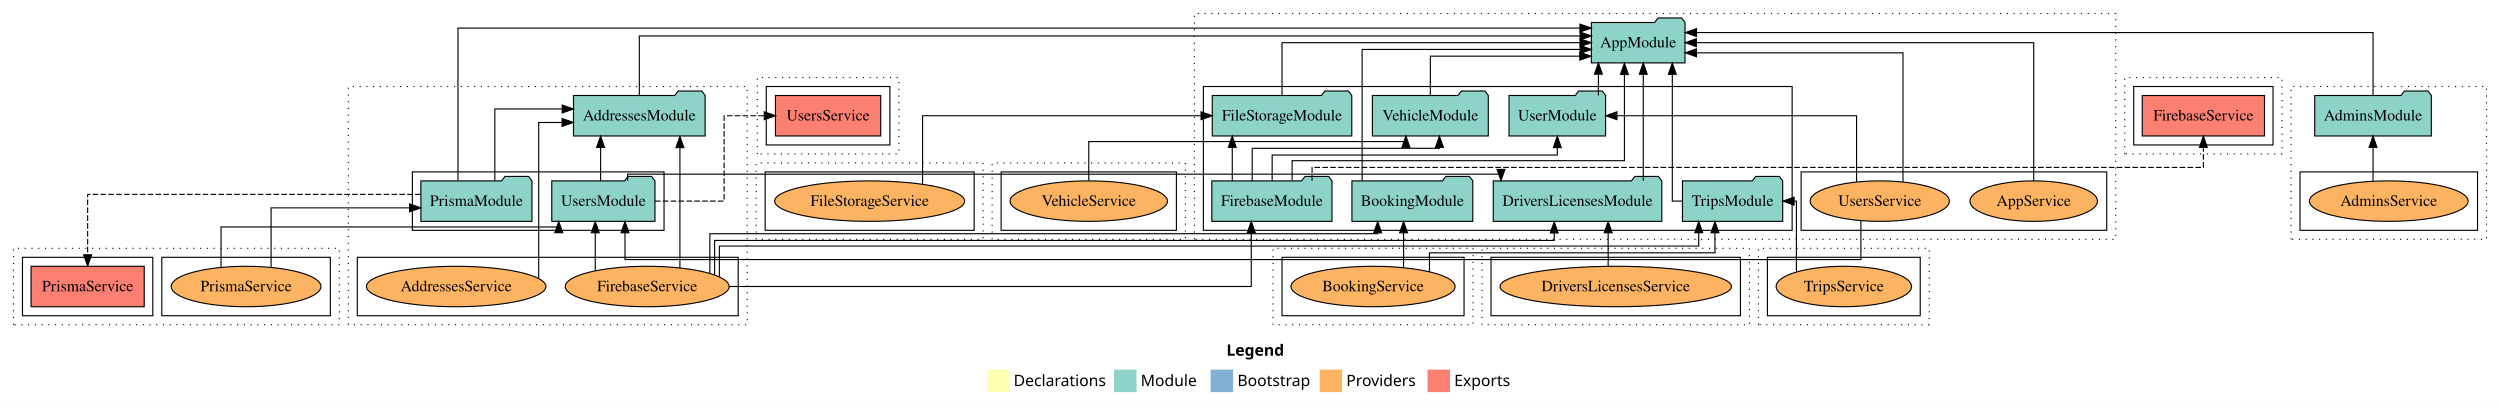
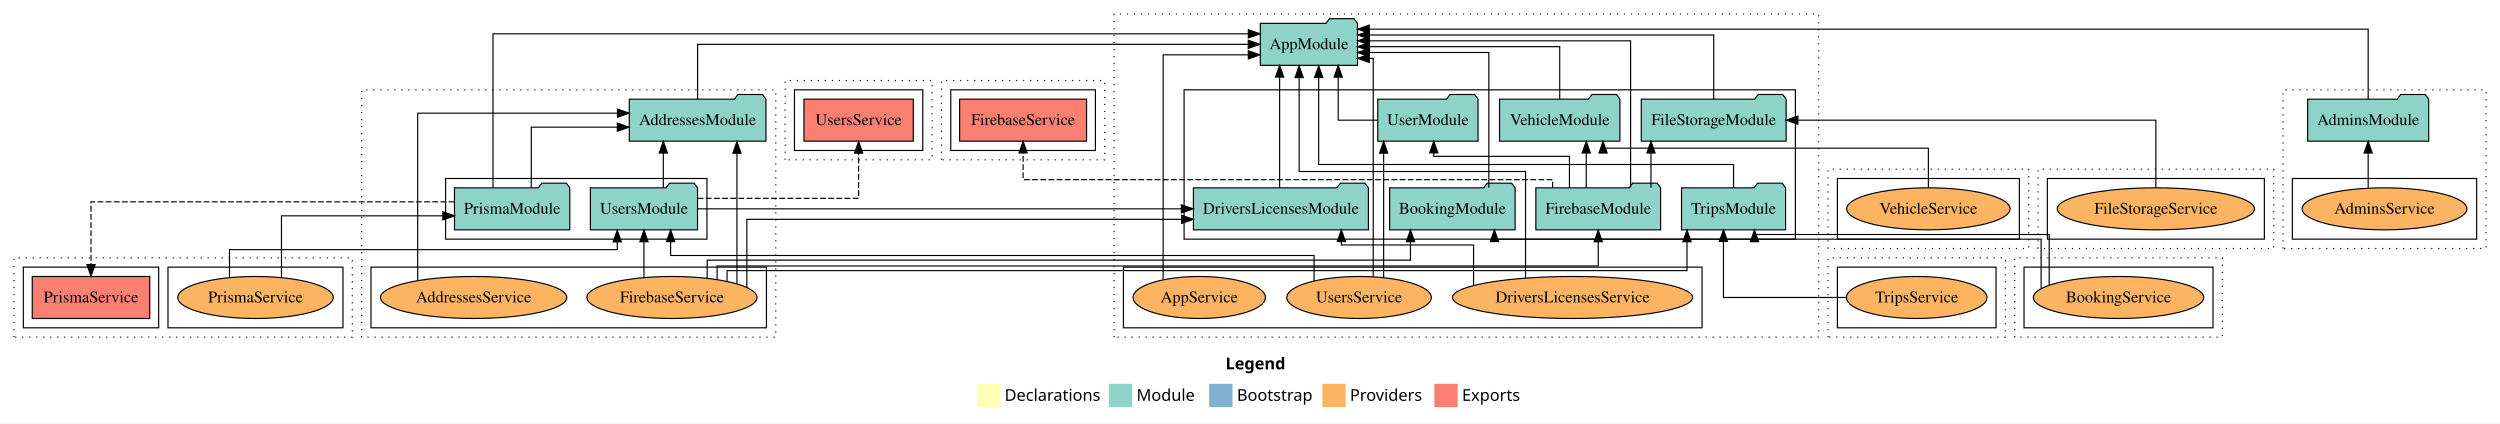
- <svg xmlns="http://www.w3.org/2000/svg" width="2225pt" height="363pt" viewBox="0.00 0.00 2225.00 363.00">
+ <svg xmlns="http://www.w3.org/2000/svg" width="2143pt" height="363pt" viewBox="0.00 0.00 2143.00 363.00">
  <g id="graph0" class="graph" transform="scale(1 1) rotate(0) translate(4 359)">
-     <polygon fill="white" stroke="transparent" points="-4,4 -4,-359 2221,-359 2221,4 -4,4" />
-     <text text-anchor="start" x="1087.51" y="-42.4" font-family="Times-12" font-weight="bold" font-size="14.00">Legend</text>
-     <polygon fill="#ffffb3" stroke="transparent" points="874.5,-10 874.5,-30 894.5,-30 894.5,-10 874.5,-10" />
-     <text text-anchor="start" x="898.13" y="-15.4" font-family="Times-12" font-size="14.00">  Declarations</text>
-     <polygon fill="#8dd3c7" stroke="transparent" points="987.5,-10 987.5,-30 1007.5,-30 1007.5,-10 987.5,-10" />
-     <text text-anchor="start" x="1011.23" y="-15.4" font-family="Times-12" font-size="14.00">  Module</text>
-     <polygon fill="#80b1d3" stroke="transparent" points="1073.5,-10 1073.5,-30 1093.5,-30 1093.5,-10 1073.5,-10" />
-     <text text-anchor="start" x="1097.28" y="-15.4" font-family="Times-12" font-size="14.00">  Bootstrap</text>
-     <polygon fill="#fdb462" stroke="transparent" points="1170.5,-10 1170.5,-30 1190.5,-30 1190.5,-10 1170.5,-10" />
-     <text text-anchor="start" x="1194.17" y="-15.4" font-family="Times-12" font-size="14.00">  Providers</text>
-     <polygon fill="#fb8072" stroke="transparent" points="1266.5,-10 1266.5,-30 1286.5,-30 1286.5,-10 1266.5,-10" />
-     <text text-anchor="start" x="1290.23" y="-15.4" font-family="Times-12" font-size="14.00">  Exports</text>
+     <polygon fill="white" stroke="transparent" points="-4,4 -4,-359 2139,-359 2139,4 -4,4" />
+     <text text-anchor="start" x="1046.51" y="-42.4" font-family="Times-12" font-weight="bold" font-size="14.00">Legend</text>
+     <polygon fill="#ffffb3" stroke="transparent" points="833.5,-10 833.5,-30 853.5,-30 853.5,-10 833.5,-10" />
+     <text text-anchor="start" x="857.13" y="-15.4" font-family="Times-12" font-size="14.00">  Declarations</text>
+     <polygon fill="#8dd3c7" stroke="transparent" points="946.5,-10 946.5,-30 966.5,-30 966.5,-10 946.5,-10" />
+     <text text-anchor="start" x="970.23" y="-15.4" font-family="Times-12" font-size="14.00">  Module</text>
+     <polygon fill="#80b1d3" stroke="transparent" points="1032.5,-10 1032.5,-30 1052.5,-30 1052.5,-10 1032.5,-10" />
+     <text text-anchor="start" x="1056.28" y="-15.4" font-family="Times-12" font-size="14.00">  Bootstrap</text>
+     <polygon fill="#fdb462" stroke="transparent" points="1129.5,-10 1129.5,-30 1149.5,-30 1149.5,-10 1129.5,-10" />
+     <text text-anchor="start" x="1153.17" y="-15.4" font-family="Times-12" font-size="14.00">  Providers</text>
+     <polygon fill="#fb8072" stroke="transparent" points="1225.5,-10 1225.5,-30 1245.5,-30 1245.5,-10 1225.5,-10" />
+     <text text-anchor="start" x="1249.23" y="-15.4" font-family="Times-12" font-size="14.00">  Exports</text>
    <g id="clust1" class="cluster">
      <polygon fill="none" stroke="black" stroke-dasharray="1,5" points="306,-70 306,-282 661,-282 661,-70 306,-70" />
    </g>
    <g id="clust3" class="cluster">
-       <polygon fill="none" stroke="black" points="363,-154 363,-206 587,-206 587,-154 363,-154" />
+       <polygon fill="none" stroke="black" points="378,-154 378,-206 602,-206 602,-154 378,-154" />
    </g>
    <g id="clust6" class="cluster">
      <polygon fill="none" stroke="black" points="314,-78 314,-130 653,-130 653,-78 314,-78" />
    </g>
    <g id="clust7" class="cluster">
-       <polygon fill="none" stroke="black" stroke-dasharray="1,5" points="2035,-146 2035,-282 2209,-282 2209,-146 2035,-146" />
+       <polygon fill="none" stroke="black" stroke-dasharray="1,5" points="1953,-146 1953,-282 2127,-282 2127,-146 1953,-146" />
    </g>
    <g id="clust12" class="cluster">
-       <polygon fill="none" stroke="black" points="2043,-154 2043,-206 2201,-206 2201,-154 2043,-154" />
+       <polygon fill="none" stroke="black" points="1961,-154 1961,-206 2119,-206 2119,-154 1961,-154" />
    </g>
    <g id="clust13" class="cluster">
-       <polygon fill="none" stroke="black" stroke-dasharray="1,5" points="1059,-146 1059,-347 1879,-347 1879,-146 1059,-146" />
+       <polygon fill="none" stroke="black" stroke-dasharray="1,5" points="951,-70 951,-347 1555,-347 1555,-70 951,-70" />
    </g>
    <g id="clust15" class="cluster">
-       <polygon fill="none" stroke="black" points="1067,-154 1067,-282 1591,-282 1591,-154 1067,-154" />
+       <polygon fill="none" stroke="black" points="1011,-154 1011,-282 1535,-282 1535,-154 1011,-154" />
    </g>
    <g id="clust18" class="cluster">
-       <polygon fill="none" stroke="black" points="1599,-154 1599,-206 1871,-206 1871,-154 1599,-154" />
+       <polygon fill="none" stroke="black" points="959,-78 959,-130 1455,-130 1455,-78 959,-78" />
    </g>
    <g id="clust19" class="cluster">
-       <polygon fill="none" stroke="black" stroke-dasharray="1,5" points="1129,-70 1129,-138 1307,-138 1307,-70 1129,-70" />
+       <polygon fill="none" stroke="black" stroke-dasharray="1,5" points="1723,-70 1723,-138 1901,-138 1901,-70 1723,-70" />
    </g>
    <g id="clust24" class="cluster">
-       <polygon fill="none" stroke="black" points="1137,-78 1137,-130 1299,-130 1299,-78 1137,-78" />
-     </g>
-     <g id="clust25" class="cluster">
-       <polygon fill="none" stroke="black" stroke-dasharray="1,5" points="1315,-70 1315,-138 1553,-138 1553,-70 1315,-70" />
-     </g>
-     <g id="clust30" class="cluster">
-       <polygon fill="none" stroke="black" points="1323,-78 1323,-130 1545,-130 1545,-78 1323,-78" />
+       <polygon fill="none" stroke="black" points="1731,-78 1731,-130 1893,-130 1893,-78 1731,-78" />
    </g>
    <g id="clust31" class="cluster">
-       <polygon fill="none" stroke="black" stroke-dasharray="1,5" points="669,-146 669,-214 871,-214 871,-146 669,-146" />
+       <polygon fill="none" stroke="black" stroke-dasharray="1,5" points="1743,-146 1743,-214 1945,-214 1945,-146 1743,-146" />
    </g>
    <g id="clust36" class="cluster">
-       <polygon fill="none" stroke="black" points="677,-154 677,-206 863,-206 863,-154 677,-154" />
+       <polygon fill="none" stroke="black" points="1751,-154 1751,-206 1937,-206 1937,-154 1751,-154" />
    </g>
    <g id="clust37" class="cluster">
-       <polygon fill="none" stroke="black" stroke-dasharray="1,5" points="1887,-222 1887,-290 2027,-290 2027,-222 1887,-222" />
+       <polygon fill="none" stroke="black" stroke-dasharray="1,5" points="803,-222 803,-290 943,-290 943,-222 803,-222" />
    </g>
    <g id="clust40" class="cluster">
-       <polygon fill="none" stroke="black" points="1895,-230 1895,-282 2019,-282 2019,-230 1895,-230" />
+       <polygon fill="none" stroke="black" points="811,-230 811,-282 935,-282 935,-230 811,-230" />
    </g>
    <g id="clust43" class="cluster">
      <polygon fill="none" stroke="black" stroke-dasharray="1,5" points="8,-70 8,-138 298,-138 298,-70 8,-70" />
    </g>
    <g id="clust46" class="cluster">
      <polygon fill="none" stroke="black" points="16,-78 16,-130 132,-130 132,-78 16,-78" />
    </g>
    <g id="clust48" class="cluster">
      <polygon fill="none" stroke="black" points="140,-78 140,-130 290,-130 290,-78 140,-78" />
    </g>
    <g id="clust49" class="cluster">
-       <polygon fill="none" stroke="black" stroke-dasharray="1,5" points="1561,-70 1561,-138 1713,-138 1713,-70 1561,-70" />
+       <polygon fill="none" stroke="black" stroke-dasharray="1,5" points="1563,-70 1563,-138 1715,-138 1715,-70 1563,-70" />
    </g>
    <g id="clust54" class="cluster">
-       <polygon fill="none" stroke="black" points="1569,-78 1569,-130 1705,-130 1705,-78 1569,-78" />
+       <polygon fill="none" stroke="black" points="1571,-78 1571,-130 1707,-130 1707,-78 1571,-78" />
    </g>
    <g id="clust61" class="cluster">
-       <polygon fill="none" stroke="black" stroke-dasharray="1,5" points="670,-222 670,-290 796,-290 796,-222 670,-222" />
+       <polygon fill="none" stroke="black" stroke-dasharray="1,5" points="669,-222 669,-290 795,-290 795,-222 669,-222" />
    </g>
    <g id="clust64" class="cluster">
-       <polygon fill="none" stroke="black" points="678,-230 678,-282 788,-282 788,-230 678,-230" />
+       <polygon fill="none" stroke="black" points="677,-230 677,-282 787,-282 787,-230 677,-230" />
    </g>
    <g id="clust67" class="cluster">
-       <polygon fill="none" stroke="black" stroke-dasharray="1,5" points="879,-146 879,-214 1051,-214 1051,-146 879,-146" />
+       <polygon fill="none" stroke="black" stroke-dasharray="1,5" points="1563,-146 1563,-214 1735,-214 1735,-146 1563,-146" />
    </g>
    <g id="clust72" class="cluster">
-       <polygon fill="none" stroke="black" points="887,-154 887,-206 1043,-206 1043,-154 887,-154" />
+       <polygon fill="none" stroke="black" points="1571,-154 1571,-206 1727,-206 1727,-154 1571,-154" />
    </g>
    <g id="node1" class="node">
-       <polygon fill="#8dd3c7" stroke="black" points="469.43,-198 466.43,-202 445.43,-202 442.43,-198 370.57,-198 370.57,-162 469.43,-162 469.43,-198" />
-       <text text-anchor="middle" x="420" y="-175.8" font-family="Times,serif" font-size="14.00">PrismaModule</text>
+       <polygon fill="#8dd3c7" stroke="black" points="484.43,-198 481.43,-202 460.43,-202 457.43,-198 385.57,-198 385.57,-162 484.43,-162 484.43,-198" />
+       <text text-anchor="middle" x="435" y="-175.8" font-family="Times,serif" font-size="14.00">PrismaModule</text>
    </g>
    <g id="node3" class="node">
-       <polygon fill="#8dd3c7" stroke="black" points="623.58,-274 620.58,-278 599.58,-278 596.58,-274 506.42,-274 506.42,-238 623.58,-238 623.58,-274" />
-       <text text-anchor="middle" x="565" y="-251.8" font-family="Times,serif" font-size="14.00">AddressesModule</text>
+       <polygon fill="#8dd3c7" stroke="black" points="652.58,-274 649.58,-278 628.58,-278 625.58,-274 535.42,-274 535.42,-238 652.58,-238 652.58,-274" />
+       <text text-anchor="middle" x="594" y="-251.8" font-family="Times,serif" font-size="14.00">AddressesModule</text>
    </g>
    <g id="edge1" class="edge">
-       <path fill="none" stroke="black" d="M436.41,-198.2C436.41,-222.36 436.41,-262 436.41,-262 436.41,-262 496.35,-262 496.35,-262" />
-       <polygon fill="black" stroke="black" points="496.35,-265.5 506.35,-262 496.35,-258.5 496.35,-265.5" />
+       <path fill="none" stroke="black" d="M451.41,-198.03C451.41,-218.77 451.41,-250 451.41,-250 451.41,-250 525.18,-250 525.18,-250" />
+       <polygon fill="black" stroke="black" points="525.18,-253.5 535.18,-250 525.18,-246.5 525.18,-253.5" />
    </g>
    <g id="node15" class="node">
-       <polygon fill="#8dd3c7" stroke="black" points="1495.66,-339 1492.66,-343 1471.66,-343 1468.66,-339 1412.34,-339 1412.34,-303 1495.66,-303 1495.66,-339" />
-       <text text-anchor="middle" x="1454" y="-316.8" font-family="Times,serif" font-size="14.00">AppModule</text>
+       <polygon fill="#8dd3c7" stroke="black" points="1159.66,-339 1156.66,-343 1135.66,-343 1132.66,-339 1076.34,-339 1076.34,-303 1159.66,-303 1159.66,-339" />
+       <text text-anchor="middle" x="1118" y="-316.8" font-family="Times,serif" font-size="14.00">AppModule</text>
    </g>
    <g id="edge12" class="edge">
-       <path fill="none" stroke="black" d="M403.59,-198.27C403.59,-239.06 403.59,-334 403.59,-334 403.59,-334 1402.17,-334 1402.17,-334" />
-       <polygon fill="black" stroke="black" points="1402.17,-337.5 1412.17,-334 1402.17,-330.5 1402.17,-337.5" />
+       <path fill="none" stroke="black" d="M418.59,-198.09C418.59,-237.99 418.59,-330 418.59,-330 418.59,-330 1066.08,-330 1066.08,-330" />
+       <polygon fill="black" stroke="black" points="1066.08,-333.5 1076.08,-330 1066.08,-326.5 1066.08,-333.5" />
    </g>
    <g id="node22" class="node">
      <polygon fill="#fb8072" stroke="black" points="124.36,-122 23.64,-122 23.64,-86 124.36,-86 124.36,-122" />
      <text text-anchor="middle" x="74" y="-99.8" font-family="Times,serif" font-size="14.00">PrismaService </text>
    </g>
-     <g id="edge27" class="edge">
-       <path fill="none" stroke="black" stroke-dasharray="5,2" d="M370.43,-186C274.75,-186 74,-186 74,-186 74,-186 74,-132.2 74,-132.2" />
+     <g id="edge28" class="edge">
+       <path fill="none" stroke="black" stroke-dasharray="5,2" d="M385.56,-186C286.69,-186 74,-186 74,-186 74,-186 74,-132.2 74,-132.2" />
      <polygon fill="black" stroke="black" points="77.5,-132.2 74,-122.2 70.5,-132.2 77.5,-132.2" />
    </g>
    <g id="node2" class="node">
-       <polygon fill="#8dd3c7" stroke="black" points="578.92,-198 575.92,-202 554.92,-202 551.92,-198 487.08,-198 487.08,-162 578.92,-162 578.92,-198" />
-       <text text-anchor="middle" x="533" y="-175.8" font-family="Times,serif" font-size="14.00">UsersModule</text>
+       <polygon fill="#8dd3c7" stroke="black" points="593.92,-198 590.92,-202 569.92,-202 566.92,-198 502.08,-198 502.08,-162 593.92,-162 593.92,-198" />
+       <text text-anchor="middle" x="548" y="-175.8" font-family="Times,serif" font-size="14.00">UsersModule</text>
    </g>
    <g id="edge2" class="edge">
-       <path fill="none" stroke="black" d="M530.54,-198.01C530.54,-198.01 530.54,-227.85 530.54,-227.85" />
-       <polygon fill="black" stroke="black" points="527.04,-227.85 530.54,-237.85 534.04,-227.85 527.04,-227.85" />
+       <path fill="none" stroke="black" d="M564.59,-198.01C564.59,-198.01 564.59,-227.85 564.59,-227.85" />
+       <polygon fill="black" stroke="black" points="561.09,-227.85 564.59,-237.85 568.09,-227.85 561.09,-227.85" />
    </g>
    <g id="node9" class="node">
-       <polygon fill="#8dd3c7" stroke="black" points="1475,-198 1472,-202 1451,-202 1448,-198 1325,-198 1325,-162 1475,-162 1475,-198" />
-       <text text-anchor="middle" x="1400" y="-175.8" font-family="Times,serif" font-size="14.00">DriversLicensesModule</text>
-     </g>
-     <g id="edge20" class="edge">
-       <path fill="none" stroke="black" d="M554.63,-198.19C554.63,-201.54 554.63,-204 554.63,-204 554.63,-204 1331.88,-204 1331.88,-204 1331.88,-204 1331.88,-203.42 1331.88,-203.42" />
-       <polygon fill="black" stroke="black" points="1335.38,-208.19 1331.88,-198.19 1328.38,-208.19 1335.38,-208.19" />
+       <polygon fill="#8dd3c7" stroke="black" points="1169,-198 1166,-202 1145,-202 1142,-198 1019,-198 1019,-162 1169,-162 1169,-198" />
+       <text text-anchor="middle" x="1094" y="-175.8" font-family="Times,serif" font-size="14.00">DriversLicensesModule</text>
+     </g>
+     <g id="edge21" class="edge">
+       <path fill="none" stroke="black" d="M594.08,-180C594.08,-180 1008.66,-180 1008.66,-180" />
+       <polygon fill="black" stroke="black" points="1008.66,-183.5 1018.66,-180 1008.66,-176.5 1008.66,-183.5" />
    </g>
    <g id="node25" class="node">
-       <polygon fill="#fb8072" stroke="black" points="779.85,-274 686.15,-274 686.15,-238 779.85,-238 779.85,-274" />
-       <text text-anchor="middle" x="733" y="-251.8" font-family="Times,serif" font-size="14.00">UsersService </text>
-     </g>
-     <g id="edge34" class="edge">
-       <path fill="none" stroke="black" stroke-dasharray="5,2" d="M578.89,-180C608.1,-180 640.47,-180 640.47,-180 640.47,-180 640.47,-256 640.47,-256 640.47,-256 676.19,-256 676.19,-256" />
-       <polygon fill="black" stroke="black" points="676.19,-259.5 686.19,-256 676.19,-252.5 676.19,-259.5" />
+       <polygon fill="#fb8072" stroke="black" points="778.85,-274 685.15,-274 685.15,-238 778.85,-238 778.85,-274" />
+       <text text-anchor="middle" x="732" y="-251.8" font-family="Times,serif" font-size="14.00">UsersService </text>
+     </g>
+     <g id="edge35" class="edge">
+       <path fill="none" stroke="black" stroke-dasharray="5,2" d="M593.96,-189C648.46,-189 732,-189 732,-189 732,-189 732,-227.69 732,-227.69" />
+       <polygon fill="black" stroke="black" points="728.5,-227.69 732,-237.69 735.5,-227.69 728.5,-227.69" />
    </g>
    <g id="edge6" class="edge">
-       <path fill="none" stroke="black" d="M565,-274.28C565,-295.32 565,-327 565,-327 565,-327 1402.31,-327 1402.31,-327" />
-       <polygon fill="black" stroke="black" points="1402.31,-330.5 1412.31,-327 1402.31,-323.5 1402.31,-330.5" />
+       <path fill="none" stroke="black" d="M594,-274.11C594,-293.34 594,-321 594,-321 594,-321 1066,-321 1066,-321" />
+       <polygon fill="black" stroke="black" points="1066,-324.5 1076,-321 1066,-317.5 1066,-324.5" />
    </g>
    <g id="node4" class="node">
      <ellipse fill="#fdb462" stroke="black" cx="402" cy="-104" rx="79.85" ry="18" />
      <text text-anchor="middle" x="402" y="-99.8" font-family="Times,serif" font-size="14.00">AddressesService</text>
    </g>
    <g id="edge3" class="edge">
-       <path fill="none" stroke="black" d="M475.45,-111.04C475.45,-140.21 475.45,-250 475.45,-250 475.45,-250 496.27,-250 496.27,-250" />
-       <polygon fill="black" stroke="black" points="496.27,-253.5 506.27,-250 496.27,-246.5 496.27,-253.5" />
+       <path fill="none" stroke="black" d="M354.05,-118.58C354.05,-157.7 354.05,-262 354.05,-262 354.05,-262 525.3,-262 525.3,-262" />
+       <polygon fill="black" stroke="black" points="525.3,-265.5 535.3,-262 525.3,-258.5 525.3,-265.5" />
    </g>
    <g id="node5" class="node">
      <ellipse fill="#fdb462" stroke="black" cx="572" cy="-104" rx="72.91" ry="18" />
      <text text-anchor="middle" x="572" y="-99.8" font-family="Times,serif" font-size="14.00">FirebaseService</text>
    </g>
-     <g id="edge35" class="edge">
-       <path fill="none" stroke="black" d="M525.77,-117.94C525.77,-117.94 525.77,-151.84 525.77,-151.84" />
-       <polygon fill="black" stroke="black" points="522.27,-151.84 525.77,-161.84 529.27,-151.84 522.27,-151.84" />
+     <g id="edge36" class="edge">
+       <path fill="none" stroke="black" d="M548,-121.25C548,-121.25 548,-151.76 548,-151.76" />
+       <polygon fill="black" stroke="black" points="544.5,-151.76 548,-161.76 551.5,-151.76 544.5,-151.76" />
    </g>
    <g id="edge4" class="edge">
-       <path fill="none" stroke="black" d="M601.13,-120.56C601.13,-120.56 601.13,-227.58 601.13,-227.58" />
-       <polygon fill="black" stroke="black" points="597.63,-227.58 601.13,-237.58 604.63,-227.58 597.63,-227.58" />
+       <path fill="none" stroke="black" d="M627.71,-115.93C627.71,-115.93 627.71,-227.67 627.71,-227.67" />
+       <polygon fill="black" stroke="black" points="624.21,-227.67 627.71,-237.67 631.21,-227.67 624.21,-227.67" />
    </g>
    <g id="node8" class="node">
-       <polygon fill="#8dd3c7" stroke="black" points="1306.78,-198 1303.78,-202 1282.78,-202 1279.78,-198 1199.22,-198 1199.22,-162 1306.78,-162 1306.78,-198" />
-       <text text-anchor="middle" x="1253" y="-175.8" font-family="Times,serif" font-size="14.00">BookingModule</text>
+       <polygon fill="#8dd3c7" stroke="black" points="1294.78,-198 1291.78,-202 1270.78,-202 1267.78,-198 1187.22,-198 1187.22,-162 1294.78,-162 1294.78,-198" />
+       <text text-anchor="middle" x="1241" y="-175.8" font-family="Times,serif" font-size="14.00">BookingModule</text>
+     </g>
+     <g id="edge20" class="edge">
+       <path fill="none" stroke="black" d="M602.21,-120.37C602.21,-128.25 602.21,-136 602.21,-136 602.21,-136 1205.04,-136 1205.04,-136 1205.04,-136 1205.04,-151.85 1205.04,-151.85" />
+       <polygon fill="black" stroke="black" points="1201.54,-151.85 1205.04,-161.85 1208.54,-151.85 1201.54,-151.85" />
+     </g>
+     <g id="edge23" class="edge">
+       <path fill="none" stroke="black" d="M636.2,-112.49C636.2,-130.51 636.2,-171 636.2,-171 636.2,-171 1008.92,-171 1008.92,-171" />
+       <polygon fill="black" stroke="black" points="1008.92,-174.5 1018.92,-171 1008.92,-167.5 1008.92,-174.5" />
+     </g>
+     <g id="node11" class="node">
+       <polygon fill="#8dd3c7" stroke="black" points="1419.47,-198 1416.47,-202 1395.47,-202 1392.47,-198 1312.53,-198 1312.53,-162 1419.47,-162 1419.47,-198" />
+       <text text-anchor="middle" x="1366" y="-175.8" font-family="Times,serif" font-size="14.00">FirebaseModule</text>
+     </g>
+     <g id="edge27" class="edge">
+       <path fill="none" stroke="black" d="M610.71,-119.39C610.71,-125.46 610.71,-131 610.71,-131 610.71,-131 1366,-131 1366,-131 1366,-131 1366,-151.75 1366,-151.75" />
+       <polygon fill="black" stroke="black" points="1362.5,-151.75 1366,-161.75 1369.5,-151.75 1362.5,-151.75" />
+     </g>
+     <g id="node12" class="node">
+       <polygon fill="#8dd3c7" stroke="black" points="1526.6,-198 1523.6,-202 1502.6,-202 1499.6,-198 1437.4,-198 1437.4,-162 1526.6,-162 1526.6,-198" />
+       <text text-anchor="middle" x="1482" y="-175.8" font-family="Times,serif" font-size="14.00">TripsModule</text>
+     </g>
+     <g id="edge31" class="edge">
+       <path fill="none" stroke="black" d="M619.21,-117.91C619.21,-122.75 619.21,-127 619.21,-127 619.21,-127 1442.09,-127 1442.09,-127 1442.09,-127 1442.09,-151.76 1442.09,-151.76" />
+       <polygon fill="black" stroke="black" points="1438.59,-151.76 1442.09,-161.76 1445.59,-151.76 1438.59,-151.76" />
+     </g>
+     <g id="node6" class="node">
+       <ellipse fill="#fdb462" stroke="black" cx="2040" cy="-180" rx="70.64" ry="18" />
+       <text text-anchor="middle" x="2040" y="-175.8" font-family="Times,serif" font-size="14.00">AdminsService</text>
+     </g>
+     <g id="node7" class="node">
+       <polygon fill="#8dd3c7" stroke="black" points="2077.88,-274 2074.88,-278 2053.88,-278 2050.88,-274 1974.12,-274 1974.12,-238 2077.88,-238 2077.88,-274" />
+       <text text-anchor="middle" x="2026" y="-251.8" font-family="Times,serif" font-size="14.00">AdminsModule</text>
+     </g>
+     <g id="edge5" class="edge">
+       <path fill="none" stroke="black" d="M2026,-198.01C2026,-198.01 2026,-227.85 2026,-227.85" />
+       <polygon fill="black" stroke="black" points="2022.5,-227.85 2026,-237.85 2029.5,-227.85 2022.5,-227.85" />
+     </g>
+     <g id="edge7" class="edge">
+       <path fill="none" stroke="black" d="M2026,-274.09C2026,-297.13 2026,-334 2026,-334 2026,-334 1169.67,-334 1169.67,-334" />
+       <polygon fill="black" stroke="black" points="1169.67,-330.5 1159.67,-334 1169.67,-337.5 1169.67,-330.5" />
+     </g>
+     <g id="edge8" class="edge">
+       <path fill="none" stroke="black" d="M1272.22,-198.07C1272.22,-234.65 1272.22,-314 1272.22,-314 1272.22,-314 1169.74,-314 1169.74,-314" />
+       <polygon fill="black" stroke="black" points="1169.74,-310.5 1159.74,-314 1169.74,-317.5 1169.74,-310.5" />
+     </g>
+     <g id="edge9" class="edge">
+       <path fill="none" stroke="black" d="M1092.9,-198.14C1092.9,-198.14 1092.9,-292.93 1092.9,-292.93" />
+       <polygon fill="black" stroke="black" points="1089.4,-292.92 1092.9,-302.93 1096.4,-292.93 1089.4,-292.92" />
+     </g>
+     <g id="node10" class="node">
+       <polygon fill="#8dd3c7" stroke="black" points="1527.09,-274 1524.09,-278 1503.09,-278 1500.09,-274 1402.91,-274 1402.91,-238 1527.09,-238 1527.09,-274" />
+       <text text-anchor="middle" x="1465" y="-251.8" font-family="Times,serif" font-size="14.00">FileStorageModule</text>
+     </g>
+     <g id="edge10" class="edge">
+       <path fill="none" stroke="black" d="M1465,-274.04C1465,-295.66 1465,-329 1465,-329 1465,-329 1169.86,-329 1169.86,-329" />
+       <polygon fill="black" stroke="black" points="1169.86,-325.5 1159.86,-329 1169.86,-332.5 1169.86,-325.5" />
+     </g>
+     <g id="edge24" class="edge">
+       <path fill="none" stroke="black" d="M1411.22,-198.01C1411.22,-198.01 1411.22,-227.85 1411.22,-227.85" />
+       <polygon fill="black" stroke="black" points="1407.72,-227.85 1411.22,-237.85 1414.72,-227.85 1407.72,-227.85" />
+     </g>
+     <g id="node13" class="node">
+       <polygon fill="#8dd3c7" stroke="black" points="1262.98,-274 1259.98,-278 1238.98,-278 1235.98,-274 1177.02,-274 1177.02,-238 1262.98,-238 1262.98,-274" />
+       <text text-anchor="middle" x="1220" y="-251.8" font-family="Times,serif" font-size="14.00">UserModule</text>
+     </g>
+     <g id="edge33" class="edge">
+       <path fill="none" stroke="black" d="M1341.32,-198.04C1341.32,-210.56 1341.32,-225 1341.32,-225 1341.32,-225 1225.05,-225 1225.05,-225 1225.05,-225 1225.05,-227.97 1225.05,-227.97" />
+       <polygon fill="black" stroke="black" points="1221.55,-227.97 1225.05,-237.97 1228.55,-227.97 1221.55,-227.97" />
+     </g>
+     <g id="node14" class="node">
+       <polygon fill="#8dd3c7" stroke="black" points="1384.58,-274 1381.58,-278 1360.58,-278 1357.58,-274 1281.42,-274 1281.42,-238 1384.58,-238 1384.58,-274" />
+       <text text-anchor="middle" x="1333" y="-251.8" font-family="Times,serif" font-size="14.00">VehicleModule</text>
+     </g>
+     <g id="edge39" class="edge">
+       <path fill="none" stroke="black" d="M1355.73,-198.01C1355.73,-198.01 1355.73,-227.85 1355.73,-227.85" />
+       <polygon fill="black" stroke="black" points="1352.23,-227.85 1355.73,-237.85 1359.23,-227.85 1352.23,-227.85" />
+     </g>
+     <g id="edge11" class="edge">
+       <path fill="none" stroke="black" d="M1393.75,-198.24C1393.75,-236.99 1393.75,-324 1393.75,-324 1393.75,-324 1169.88,-324 1169.88,-324" />
+       <polygon fill="black" stroke="black" points="1169.88,-320.5 1159.88,-324 1169.88,-327.5 1169.88,-320.5" />
+     </g>
+     <g id="node21" class="node">
+       <polygon fill="#fb8072" stroke="black" points="927.4,-274 818.6,-274 818.6,-238 927.4,-238 927.4,-274" />
+       <text text-anchor="middle" x="873" y="-251.8" font-family="Times,serif" font-size="14.00">FirebaseService </text>
+     </g>
+     <g id="edge26" class="edge">
+       <path fill="none" stroke="black" stroke-dasharray="5,2" d="M1326.92,-198.17C1326.92,-202.05 1326.92,-205 1326.92,-205 1326.92,-205 873,-205 873,-205 873,-205 873,-227.88 873,-227.88" />
+       <polygon fill="black" stroke="black" points="869.5,-227.88 873,-237.88 876.5,-227.88 869.5,-227.88" />
+     </g>
+     <g id="edge13" class="edge">
+       <path fill="none" stroke="black" d="M1482,-198.11C1482,-207.9 1482,-218 1482,-218 1482,-218 1126.37,-218 1126.37,-218 1126.37,-218 1126.37,-292.59 1126.37,-292.59" />
+       <polygon fill="black" stroke="black" points="1122.87,-292.59 1126.37,-302.59 1129.87,-292.59 1122.87,-292.59" />
+     </g>
+     <g id="edge14" class="edge">
+       <path fill="none" stroke="black" d="M1176.6,-256C1159.16,-256 1143.1,-256 1143.1,-256 1143.1,-256 1143.1,-292.89 1143.1,-292.89" />
+       <polygon fill="black" stroke="black" points="1139.6,-292.89 1143.1,-302.89 1146.6,-292.89 1139.6,-292.89" />
+     </g>
+     <g id="edge15" class="edge">
+       <path fill="none" stroke="black" d="M1333,-274.22C1333,-292.83 1333,-319 1333,-319 1333,-319 1169.71,-319 1169.71,-319" />
+       <polygon fill="black" stroke="black" points="1169.71,-315.5 1159.71,-319 1169.71,-322.5 1169.71,-315.5" />
+     </g>
+     <g id="node16" class="node">
+       <ellipse fill="#fdb462" stroke="black" cx="1024" cy="-104" rx="56.74" ry="18" />
+       <text text-anchor="middle" x="1024" y="-99.8" font-family="Times,serif" font-size="14.00">AppService</text>
+     </g>
+     <g id="edge16" class="edge">
+       <path fill="none" stroke="black" d="M993.06,-119.29C993.06,-167.33 993.06,-312 993.06,-312 993.06,-312 1066.05,-312 1066.05,-312" />
+       <polygon fill="black" stroke="black" points="1066.05,-315.5 1076.05,-312 1066.05,-308.5 1066.05,-315.5" />
+     </g>
+     <g id="node17" class="node">
+       <ellipse fill="#fdb462" stroke="black" cx="1344" cy="-104" rx="102.96" ry="18" />
+       <text text-anchor="middle" x="1344" y="-99.8" font-family="Times,serif" font-size="14.00">DriversLicensesService</text>
+     </g>
+     <g id="edge22" class="edge">
+       <path fill="none" stroke="black" d="M1259.14,-114.44C1259.14,-127.73 1259.14,-149 1259.14,-149 1259.14,-149 1145.84,-149 1145.84,-149 1145.84,-149 1145.84,-151.97 1145.84,-151.97" />
+       <polygon fill="black" stroke="black" points="1142.34,-151.97 1145.84,-161.97 1149.34,-151.97 1142.34,-151.97" />
+     </g>
+     <g id="edge17" class="edge">
+       <path fill="none" stroke="black" d="M1303.7,-120.88C1303.7,-151.25 1303.7,-212 1303.7,-212 1303.7,-212 1109.63,-212 1109.63,-212 1109.63,-212 1109.63,-292.51 1109.63,-292.51" />
+       <polygon fill="black" stroke="black" points="1106.13,-292.51 1109.63,-302.51 1113.13,-292.51 1106.13,-292.51" />
+     </g>
+     <g id="node18" class="node">
+       <ellipse fill="#fdb462" stroke="black" cx="1161" cy="-104" rx="61.95" ry="18" />
+       <text text-anchor="middle" x="1161" y="-99.8" font-family="Times,serif" font-size="14.00">UsersService</text>
+     </g>
+     <g id="edge38" class="edge">
+       <path fill="none" stroke="black" d="M1122.43,-118.23C1122.43,-128.29 1122.43,-140 1122.43,-140 1122.43,-140 570.86,-140 570.86,-140 570.86,-140 570.86,-151.87 570.86,-151.87" />
+       <polygon fill="black" stroke="black" points="567.36,-151.87 570.86,-161.87 574.36,-151.87 567.36,-151.87" />
+     </g>
+     <g id="edge34" class="edge">
+       <path fill="none" stroke="black" d="M1182.06,-121.14C1182.06,-121.14 1182.06,-227.74 1182.06,-227.74" />
+       <polygon fill="black" stroke="black" points="1178.56,-227.74 1182.06,-237.74 1185.56,-227.74 1178.56,-227.74" />
+     </g>
+     <g id="edge18" class="edge">
+       <path fill="none" stroke="black" d="M1173.13,-121.83C1173.13,-171.71 1173.13,-309 1173.13,-309 1173.13,-309 1169.79,-309 1169.79,-309" />
+       <polygon fill="black" stroke="black" points="1169.79,-305.5 1159.79,-309 1169.79,-312.5 1169.79,-305.5" />
+     </g>
+     <g id="node19" class="node">
+       <ellipse fill="#fdb462" stroke="black" cx="1812" cy="-104" rx="73.02" ry="18" />
+       <text text-anchor="middle" x="1812" y="-99.8" font-family="Times,serif" font-size="14.00">BookingService</text>
    </g>
    <g id="edge19" class="edge">
-       <path fill="none" stroke="black" d="M627.77,-115.86C627.77,-129.78 627.77,-151 627.77,-151 627.77,-151 1222.15,-151 1222.15,-151 1222.15,-151 1222.15,-152.08 1222.15,-152.08" />
-       <polygon fill="black" stroke="black" points="1218.65,-151.8 1222.15,-161.8 1225.65,-151.8 1218.65,-151.8" />
-     </g>
-     <g id="edge22" class="edge">
-       <path fill="none" stroke="black" d="M632.01,-114.35C632.01,-126.49 632.01,-145 632.01,-145 632.01,-145 1379.26,-145 1379.26,-145 1379.26,-145 1379.26,-151.68 1379.26,-151.68" />
-       <polygon fill="black" stroke="black" points="1375.76,-151.68 1379.26,-161.68 1382.76,-151.68 1375.76,-151.68" />
-     </g>
-     <g id="node11" class="node">
-       <polygon fill="#8dd3c7" stroke="black" points="1181.47,-198 1178.47,-202 1157.47,-202 1154.47,-198 1074.53,-198 1074.53,-162 1181.47,-162 1181.47,-198" />
-       <text text-anchor="middle" x="1128" y="-175.8" font-family="Times,serif" font-size="14.00">FirebaseModule</text>
-     </g>
-     <g id="edge26" class="edge">
-       <path fill="none" stroke="black" d="M644.79,-104C791.66,-104 1109.63,-104 1109.63,-104 1109.63,-104 1109.63,-151.99 1109.63,-151.99" />
-       <polygon fill="black" stroke="black" points="1106.13,-151.99 1109.63,-161.99 1113.13,-151.99 1106.13,-151.99" />
-     </g>
-     <g id="node12" class="node">
-       <polygon fill="#8dd3c7" stroke="black" points="1582.6,-198 1579.6,-202 1558.6,-202 1555.6,-198 1493.4,-198 1493.4,-162 1582.6,-162 1582.6,-198" />
-       <text text-anchor="middle" x="1538" y="-175.8" font-family="Times,serif" font-size="14.00">TripsModule</text>
+       <path fill="none" stroke="black" d="M1745.66,-111.81C1745.66,-125.88 1745.66,-154 1745.66,-154 1745.66,-154 1277.02,-154 1277.02,-154 1277.02,-154 1277.02,-154.79 1277.02,-154.79" />
+       <polygon fill="black" stroke="black" points="1273.52,-151.94 1277.02,-161.94 1280.52,-151.94 1273.52,-151.94" />
    </g>
    <g id="edge30" class="edge">
-       <path fill="none" stroke="black" d="M636.24,-112.71C636.24,-123.37 636.24,-140 636.24,-140 636.24,-140 1507.88,-140 1507.88,-140 1507.88,-140 1507.88,-151.87 1507.88,-151.87" />
-       <polygon fill="black" stroke="black" points="1504.38,-151.87 1507.88,-161.87 1511.38,-151.87 1504.38,-151.87" />
-     </g>
-     <g id="node6" class="node">
-       <ellipse fill="#fdb462" stroke="black" cx="2122" cy="-180" rx="70.64" ry="18" />
-       <text text-anchor="middle" x="2122" y="-175.8" font-family="Times,serif" font-size="14.00">AdminsService</text>
-     </g>
-     <g id="node7" class="node">
-       <polygon fill="#8dd3c7" stroke="black" points="2159.88,-274 2156.88,-278 2135.88,-278 2132.88,-274 2056.12,-274 2056.12,-238 2159.88,-238 2159.88,-274" />
-       <text text-anchor="middle" x="2108" y="-251.8" font-family="Times,serif" font-size="14.00">AdminsModule</text>
-     </g>
-     <g id="edge5" class="edge">
-       <path fill="none" stroke="black" d="M2108,-198.01C2108,-198.01 2108,-227.85 2108,-227.85" />
-       <polygon fill="black" stroke="black" points="2104.5,-227.85 2108,-237.85 2111.5,-227.85 2104.5,-227.85" />
-     </g>
-     <g id="edge7" class="edge">
-       <path fill="none" stroke="black" d="M2108,-274.29C2108,-296.21 2108,-330 2108,-330 2108,-330 1505.91,-330 1505.91,-330" />
-       <polygon fill="black" stroke="black" points="1505.91,-326.5 1495.91,-330 1505.91,-333.5 1505.91,-326.5" />
-     </g>
-     <g id="edge8" class="edge">
-       <path fill="none" stroke="black" d="M1208.29,-198.21C1208.29,-235.06 1208.29,-315 1208.29,-315 1208.29,-315 1402.32,-315 1402.32,-315" />
-       <polygon fill="black" stroke="black" points="1402.32,-318.5 1412.32,-315 1402.32,-311.5 1402.32,-318.5" />
-     </g>
-     <g id="edge9" class="edge">
-       <path fill="none" stroke="black" d="M1458.5,-198.14C1458.5,-198.14 1458.5,-292.93 1458.5,-292.93" />
-       <polygon fill="black" stroke="black" points="1455,-292.92 1458.5,-302.93 1462,-292.93 1455,-292.92" />
-     </g>
-     <g id="node10" class="node">
-       <polygon fill="#8dd3c7" stroke="black" points="1199.09,-274 1196.09,-278 1175.09,-278 1172.09,-274 1074.91,-274 1074.91,-238 1199.09,-238 1199.09,-274" />
-       <text text-anchor="middle" x="1137" y="-251.8" font-family="Times,serif" font-size="14.00">FileStorageModule</text>
-     </g>
-     <g id="edge10" class="edge">
-       <path fill="none" stroke="black" d="M1137,-274.11C1137,-293.34 1137,-321 1137,-321 1137,-321 1402.23,-321 1402.23,-321" />
-       <polygon fill="black" stroke="black" points="1402.23,-324.5 1412.23,-321 1402.23,-317.5 1402.23,-324.5" />
-     </g>
-     <g id="edge23" class="edge">
-       <path fill="none" stroke="black" d="M1092.71,-198.01C1092.71,-198.01 1092.71,-227.85 1092.71,-227.85" />
-       <polygon fill="black" stroke="black" points="1089.21,-227.85 1092.71,-237.85 1096.21,-227.85 1089.21,-227.85" />
-     </g>
-     <g id="node13" class="node">
-       <polygon fill="#8dd3c7" stroke="black" points="1424.98,-274 1421.98,-278 1400.98,-278 1397.98,-274 1339.02,-274 1339.02,-238 1424.98,-238 1424.98,-274" />
-       <text text-anchor="middle" x="1382" y="-251.8" font-family="Times,serif" font-size="14.00">UserModule</text>
-     </g>
-     <g id="edge32" class="edge">
-       <path fill="none" stroke="black" d="M1128.22,-198.1C1128.22,-209.09 1128.22,-221 1128.22,-221 1128.22,-221 1382,-221 1382,-221 1382,-221 1382,-227.68 1382,-227.68" />
-       <polygon fill="black" stroke="black" points="1378.5,-227.68 1382,-237.68 1385.5,-227.68 1378.5,-227.68" />
-     </g>
-     <g id="node14" class="node">
-       <polygon fill="#8dd3c7" stroke="black" points="1320.58,-274 1317.58,-278 1296.58,-278 1293.58,-274 1217.42,-274 1217.42,-238 1320.58,-238 1320.58,-274" />
-       <text text-anchor="middle" x="1269" y="-251.8" font-family="Times,serif" font-size="14.00">VehicleModule</text>
-     </g>
-     <g id="edge38" class="edge">
-       <path fill="none" stroke="black" d="M1110.46,-198.04C1110.46,-211.29 1110.46,-227 1110.46,-227 1110.46,-227 1277.08,-227 1277.08,-227 1277.08,-227 1277.08,-228.08 1277.08,-228.08" />
-       <polygon fill="black" stroke="black" points="1273.58,-227.8 1277.08,-237.8 1280.58,-227.8 1273.58,-227.8" />
-     </g>
-     <g id="edge11" class="edge">
-       <path fill="none" stroke="black" d="M1145.98,-198.42C1145.98,-207.28 1145.98,-216 1145.98,-216 1145.98,-216 1441.74,-216 1441.74,-216 1441.74,-216 1441.74,-292.71 1441.74,-292.71" />
-       <polygon fill="black" stroke="black" points="1438.24,-292.71 1441.74,-302.71 1445.24,-292.71 1438.24,-292.71" />
-     </g>
-     <g id="node21" class="node">
-       <polygon fill="#fb8072" stroke="black" points="2011.4,-274 1902.6,-274 1902.6,-238 2011.4,-238 2011.4,-274" />
-       <text text-anchor="middle" x="1957" y="-251.8" font-family="Times,serif" font-size="14.00">FirebaseService </text>
+       <path fill="none" stroke="black" d="M1752.57,-114.67C1752.57,-130.41 1752.57,-158 1752.57,-158 1752.57,-158 1499.94,-158 1499.94,-158 1499.94,-158 1499.94,-158.38 1499.94,-158.38" />
+       <polygon fill="black" stroke="black" points="1496.44,-151.83 1499.94,-161.83 1503.44,-151.83 1496.44,-151.83" />
+     </g>
+     <g id="node20" class="node">
+       <ellipse fill="#fdb462" stroke="black" cx="1844" cy="-180" rx="84.52" ry="18" />
+       <text text-anchor="middle" x="1844" y="-175.8" font-family="Times,serif" font-size="14.00">FileStorageService</text>
    </g>
    <g id="edge25" class="edge">
-       <path fill="none" stroke="black" stroke-dasharray="5,2" d="M1163.73,-198.14C1163.73,-204.46 1163.73,-210 1163.73,-210 1163.73,-210 1957,-210 1957,-210 1957,-210 1957,-227.82 1957,-227.82" />
-       <polygon fill="black" stroke="black" points="1953.5,-227.82 1957,-237.82 1960.5,-227.82 1953.5,-227.82" />
-     </g>
-     <g id="edge13" class="edge">
-       <path fill="none" stroke="black" d="M1493.21,-180C1487.92,-180 1484.35,-180 1484.35,-180 1484.35,-180 1484.35,-292.86 1484.35,-292.86" />
-       <polygon fill="black" stroke="black" points="1480.85,-292.86 1484.35,-302.86 1487.85,-292.86 1480.85,-292.86" />
-     </g>
-     <g id="edge14" class="edge">
-       <path fill="none" stroke="black" d="M1418.58,-274.11C1418.58,-274.11 1418.58,-292.99 1418.58,-292.99" />
-       <polygon fill="black" stroke="black" points="1415.08,-292.99 1418.58,-302.99 1422.08,-292.99 1415.08,-292.99" />
-     </g>
-     <g id="edge15" class="edge">
-       <path fill="none" stroke="black" d="M1269,-274.24C1269,-289.57 1269,-309 1269,-309 1269,-309 1402.02,-309 1402.02,-309" />
-       <polygon fill="black" stroke="black" points="1402.02,-312.5 1412.02,-309 1402.02,-305.5 1402.02,-312.5" />
-     </g>
-     <g id="node16" class="node">
-       <ellipse fill="#fdb462" stroke="black" cx="1806" cy="-180" rx="56.74" ry="18" />
-       <text text-anchor="middle" x="1806" y="-175.8" font-family="Times,serif" font-size="14.00">AppService</text>
-     </g>
-     <g id="edge16" class="edge">
-       <path fill="none" stroke="black" d="M1806,-198.14C1806,-236.23 1806,-321 1806,-321 1806,-321 1505.76,-321 1505.76,-321" />
-       <polygon fill="black" stroke="black" points="1505.76,-317.5 1495.76,-321 1505.76,-324.5 1505.76,-317.5" />
-     </g>
-     <g id="node17" class="node">
-       <ellipse fill="#fdb462" stroke="black" cx="1669" cy="-180" rx="61.95" ry="18" />
-       <text text-anchor="middle" x="1669" y="-175.8" font-family="Times,serif" font-size="14.00">UsersService</text>
-     </g>
-     <g id="edge37" class="edge">
-       <path fill="none" stroke="black" d="M1652.2,-162.4C1652.2,-147.31 1652.2,-128 1652.2,-128 1652.2,-128 552.24,-128 552.24,-128 552.24,-128 552.24,-151.81 552.24,-151.81" />
-       <polygon fill="black" stroke="black" points="548.74,-151.81 552.24,-161.81 555.74,-151.81 548.74,-151.81" />
-     </g>
-     <g id="edge33" class="edge">
-       <path fill="none" stroke="black" d="M1648.34,-197.25C1648.34,-219.67 1648.34,-256 1648.34,-256 1648.34,-256 1435.09,-256 1435.09,-256" />
-       <polygon fill="black" stroke="black" points="1435.09,-252.5 1425.09,-256 1435.09,-259.5 1435.09,-252.5" />
-     </g>
-     <g id="edge17" class="edge">
-       <path fill="none" stroke="black" d="M1689.66,-196.99C1689.66,-232.64 1689.66,-312 1689.66,-312 1689.66,-312 1505.86,-312 1505.86,-312" />
-       <polygon fill="black" stroke="black" points="1505.86,-308.5 1495.86,-312 1505.86,-315.5 1505.86,-308.5" />
-     </g>
-     <g id="node18" class="node">
-       <ellipse fill="#fdb462" stroke="black" cx="1218" cy="-104" rx="73.02" ry="18" />
-       <text text-anchor="middle" x="1218" y="-99.8" font-family="Times,serif" font-size="14.00">BookingService</text>
-     </g>
-     <g id="edge18" class="edge">
-       <path fill="none" stroke="black" d="M1245.18,-120.87C1245.18,-120.87 1245.18,-151.85 1245.18,-151.85" />
-       <polygon fill="black" stroke="black" points="1241.68,-151.85 1245.18,-161.85 1248.68,-151.85 1241.68,-151.85" />
-     </g>
-     <g id="edge29" class="edge">
-       <path fill="none" stroke="black" d="M1268.22,-117.25C1268.22,-125.28 1268.22,-134 1268.22,-134 1268.22,-134 1522.3,-134 1522.3,-134 1522.3,-134 1522.3,-151.82 1522.3,-151.82" />
-       <polygon fill="black" stroke="black" points="1518.8,-151.82 1522.3,-161.82 1525.8,-151.82 1518.8,-151.82" />
-     </g>
-     <g id="node19" class="node">
-       <ellipse fill="#fdb462" stroke="black" cx="1434" cy="-104" rx="102.96" ry="18" />
-       <text text-anchor="middle" x="1434" y="-99.8" font-family="Times,serif" font-size="14.00">DriversLicensesService</text>
-     </g>
-     <g id="edge21" class="edge">
-       <path fill="none" stroke="black" d="M1427.26,-122.01C1427.26,-122.01 1427.26,-151.85 1427.26,-151.85" />
-       <polygon fill="black" stroke="black" points="1423.76,-151.85 1427.26,-161.85 1430.76,-151.85 1423.76,-151.85" />
-     </g>
-     <g id="node20" class="node">
-       <ellipse fill="#fdb462" stroke="black" cx="770" cy="-180" rx="84.52" ry="18" />
-       <text text-anchor="middle" x="770" y="-175.8" font-family="Times,serif" font-size="14.00">FileStorageService</text>
-     </g>
-     <g id="edge24" class="edge">
-       <path fill="none" stroke="black" d="M817.09,-195.02C817.09,-217.16 817.09,-256 817.09,-256 817.09,-256 1064.94,-256 1064.94,-256" />
-       <polygon fill="black" stroke="black" points="1064.94,-259.5 1074.94,-256 1064.94,-252.5 1064.94,-259.5" />
+       <path fill="none" stroke="black" d="M1844,-198.01C1844,-220.49 1844,-256 1844,-256 1844,-256 1537.16,-256 1537.16,-256" />
+       <polygon fill="black" stroke="black" points="1537.16,-252.5 1527.16,-256 1537.16,-259.5 1537.16,-252.5" />
    </g>
    <g id="node23" class="node">
      <ellipse fill="#fdb462" stroke="black" cx="215" cy="-104" rx="66.63" ry="18" />
      <text text-anchor="middle" x="215" y="-99.8" font-family="Times,serif" font-size="14.00">PrismaService</text>
    </g>
-     <g id="edge28" class="edge">
-       <path fill="none" stroke="black" d="M237.27,-121.3C237.27,-142.03 237.27,-174 237.27,-174 237.27,-174 360.55,-174 360.55,-174" />
-       <polygon fill="black" stroke="black" points="360.55,-177.5 370.55,-174 360.55,-170.5 360.55,-177.5" />
-     </g>
-     <g id="edge36" class="edge">
-       <path fill="none" stroke="black" d="M192.73,-121.06C192.73,-136.55 192.73,-157 192.73,-157 192.73,-157 493.29,-157 493.29,-157 493.29,-157 493.29,-157.49 493.29,-157.49" />
-       <polygon fill="black" stroke="black" points="489.79,-151.88 493.29,-161.88 496.79,-151.88 489.79,-151.88" />
+     <g id="edge29" class="edge">
+       <path fill="none" stroke="black" d="M237.27,-121.3C237.27,-142.03 237.27,-174 237.27,-174 237.27,-174 375.61,-174 375.61,-174" />
+       <polygon fill="black" stroke="black" points="375.61,-177.5 385.61,-174 375.61,-170.5 375.61,-177.5" />
+     </g>
+     <g id="edge37" class="edge">
+       <path fill="none" stroke="black" d="M192.73,-121.15C192.73,-132.39 192.73,-145 192.73,-145 192.73,-145 525.14,-145 525.14,-145 525.14,-145 525.14,-151.68 525.14,-151.68" />
+       <polygon fill="black" stroke="black" points="521.64,-151.68 525.14,-161.68 528.64,-151.68 521.64,-151.68" />
    </g>
    <g id="node24" class="node">
-       <ellipse fill="#fdb462" stroke="black" cx="1637" cy="-104" rx="60.25" ry="18" />
-       <text text-anchor="middle" x="1637" y="-99.8" font-family="Times,serif" font-size="14.00">TripsService</text>
-     </g>
-     <g id="edge31" class="edge">
-       <path fill="none" stroke="black" d="M1594.79,-116.89C1594.79,-138.58 1594.79,-180 1594.79,-180 1594.79,-180 1592.74,-180 1592.74,-180" />
-       <polygon fill="black" stroke="black" points="1592.74,-176.5 1582.74,-180 1592.74,-183.5 1592.74,-176.5" />
+       <ellipse fill="#fdb462" stroke="black" cx="1639" cy="-104" rx="60.25" ry="18" />
+       <text text-anchor="middle" x="1639" y="-99.8" font-family="Times,serif" font-size="14.00">TripsService</text>
+     </g>
+     <g id="edge32" class="edge">
+       <path fill="none" stroke="black" d="M1578.25,-104C1530.97,-104 1473.34,-104 1473.34,-104 1473.34,-104 1473.34,-151.99 1473.34,-151.99" />
+       <polygon fill="black" stroke="black" points="1469.84,-151.99 1473.34,-161.99 1476.84,-151.99 1469.84,-151.99" />
    </g>
    <g id="node26" class="node">
-       <ellipse fill="#fdb462" stroke="black" cx="965" cy="-180" rx="70.04" ry="18" />
-       <text text-anchor="middle" x="965" y="-175.8" font-family="Times,serif" font-size="14.00">VehicleService</text>
-     </g>
-     <g id="edge39" class="edge">
-       <path fill="none" stroke="black" d="M965,-198.24C965,-213.57 965,-233 965,-233 965,-233 1247.27,-233 1247.27,-233 1247.27,-233 1247.27,-233.49 1247.27,-233.49" />
-       <polygon fill="black" stroke="black" points="1243.77,-227.88 1247.27,-237.88 1250.77,-227.88 1243.77,-227.88" />
+       <ellipse fill="#fdb462" stroke="black" cx="1649" cy="-180" rx="70.04" ry="18" />
+       <text text-anchor="middle" x="1649" y="-175.8" font-family="Times,serif" font-size="14.00">VehicleService</text>
+     </g>
+     <g id="edge40" class="edge">
+       <path fill="none" stroke="black" d="M1649,-198.19C1649,-213.18 1649,-232 1649,-232 1649,-232 1370.14,-232 1370.14,-232 1370.14,-232 1370.14,-232.58 1370.14,-232.58" />
+       <polygon fill="black" stroke="black" points="1366.64,-227.81 1370.14,-237.81 1373.64,-227.81 1366.64,-227.81" />
    </g>
  </g>
</svg>
